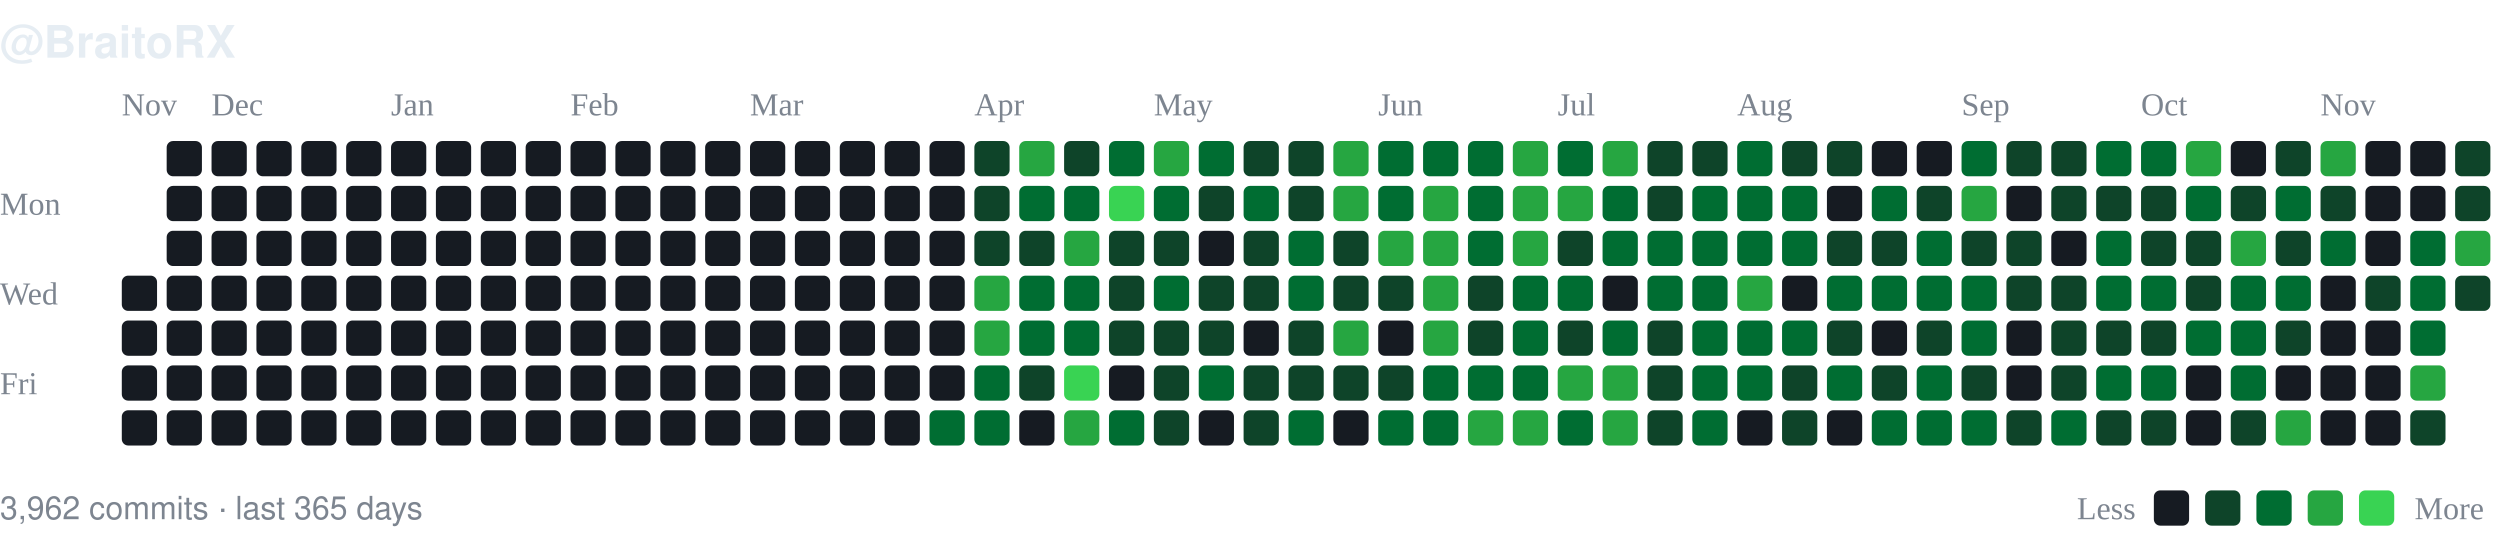
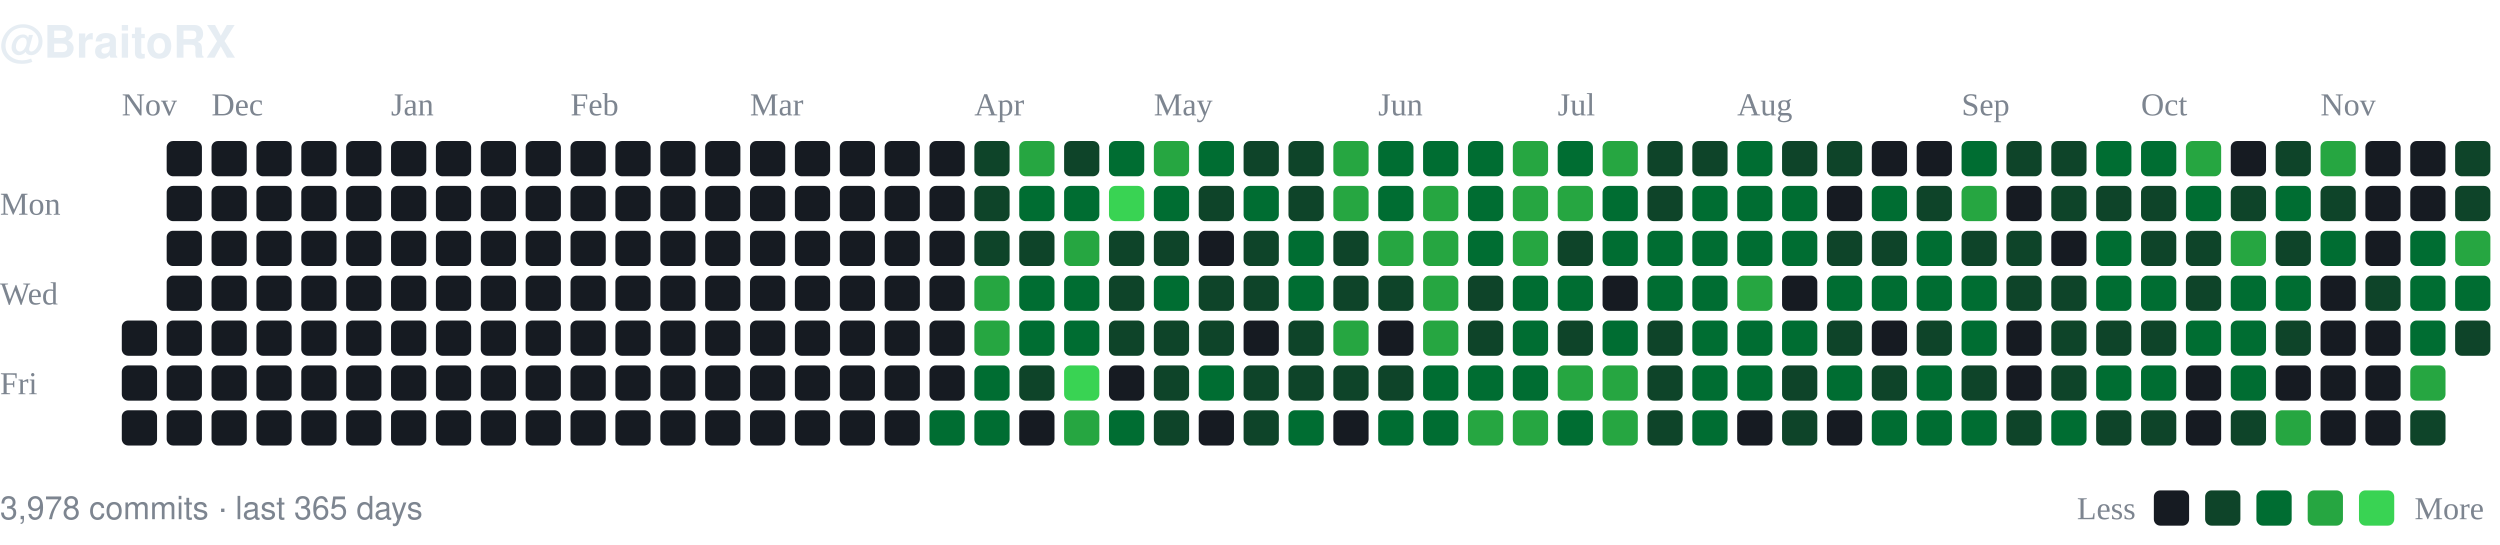
<svg xmlns="http://www.w3.org/2000/svg" width="780" height="170" viewBox="0 0 780 170" role="img">
  <text x="0" y="18" font-size="14" font-weight="600" fill="#e6edf3" font-family="ui-sans-serif,-apple-system,Segoe UI,Helvetica,Arial,sans-serif">@BraitoRX</text>
  <text x="0" y="67" font-size="10" fill="#7d8590">Mon</text>
  <text x="0" y="95" font-size="10" fill="#7d8590">Wed</text>
  <text x="0" y="123" font-size="10" fill="#7d8590">Fri</text>
  <text x="38" y="36" font-size="10" fill="#7d8590">Nov</text>
-   <rect x="38" y="86" width="11" height="11" rx="2" fill="#161b22" />
  <rect x="38" y="100" width="11" height="11" rx="2" fill="#161b22" />
  <rect x="38" y="114" width="11" height="11" rx="2" fill="#161b22" />
  <rect x="38" y="128" width="11" height="11" rx="2" fill="#161b22" />
  <rect x="52" y="44" width="11" height="11" rx="2" fill="#161b22" />
  <rect x="52" y="58" width="11" height="11" rx="2" fill="#161b22" />
  <rect x="52" y="72" width="11" height="11" rx="2" fill="#161b22" />
  <rect x="52" y="86" width="11" height="11" rx="2" fill="#161b22" />
  <rect x="52" y="100" width="11" height="11" rx="2" fill="#161b22" />
  <rect x="52" y="114" width="11" height="11" rx="2" fill="#161b22" />
  <rect x="52" y="128" width="11" height="11" rx="2" fill="#161b22" />
  <text x="66" y="36" font-size="10" fill="#7d8590">Dec</text>
  <rect x="66" y="44" width="11" height="11" rx="2" fill="#161b22" />
  <rect x="66" y="58" width="11" height="11" rx="2" fill="#161b22" />
  <rect x="66" y="72" width="11" height="11" rx="2" fill="#161b22" />
  <rect x="66" y="86" width="11" height="11" rx="2" fill="#161b22" />
  <rect x="66" y="100" width="11" height="11" rx="2" fill="#161b22" />
  <rect x="66" y="114" width="11" height="11" rx="2" fill="#161b22" />
  <rect x="66" y="128" width="11" height="11" rx="2" fill="#161b22" />
  <rect x="80" y="44" width="11" height="11" rx="2" fill="#161b22" />
  <rect x="80" y="58" width="11" height="11" rx="2" fill="#161b22" />
  <rect x="80" y="72" width="11" height="11" rx="2" fill="#161b22" />
  <rect x="80" y="86" width="11" height="11" rx="2" fill="#161b22" />
  <rect x="80" y="100" width="11" height="11" rx="2" fill="#161b22" />
  <rect x="80" y="114" width="11" height="11" rx="2" fill="#161b22" />
  <rect x="80" y="128" width="11" height="11" rx="2" fill="#161b22" />
  <rect x="94" y="44" width="11" height="11" rx="2" fill="#161b22" />
  <rect x="94" y="58" width="11" height="11" rx="2" fill="#161b22" />
  <rect x="94" y="72" width="11" height="11" rx="2" fill="#161b22" />
  <rect x="94" y="86" width="11" height="11" rx="2" fill="#161b22" />
  <rect x="94" y="100" width="11" height="11" rx="2" fill="#161b22" />
  <rect x="94" y="114" width="11" height="11" rx="2" fill="#161b22" />
  <rect x="94" y="128" width="11" height="11" rx="2" fill="#161b22" />
  <rect x="108" y="44" width="11" height="11" rx="2" fill="#161b22" />
  <rect x="108" y="58" width="11" height="11" rx="2" fill="#161b22" />
  <rect x="108" y="72" width="11" height="11" rx="2" fill="#161b22" />
  <rect x="108" y="86" width="11" height="11" rx="2" fill="#161b22" />
  <rect x="108" y="100" width="11" height="11" rx="2" fill="#161b22" />
  <rect x="108" y="114" width="11" height="11" rx="2" fill="#161b22" />
  <rect x="108" y="128" width="11" height="11" rx="2" fill="#161b22" />
  <text x="122" y="36" font-size="10" fill="#7d8590">Jan</text>
  <rect x="122" y="44" width="11" height="11" rx="2" fill="#161b22" />
  <rect x="122" y="58" width="11" height="11" rx="2" fill="#161b22" />
  <rect x="122" y="72" width="11" height="11" rx="2" fill="#161b22" />
  <rect x="122" y="86" width="11" height="11" rx="2" fill="#161b22" />
  <rect x="122" y="100" width="11" height="11" rx="2" fill="#161b22" />
  <rect x="122" y="114" width="11" height="11" rx="2" fill="#161b22" />
  <rect x="122" y="128" width="11" height="11" rx="2" fill="#161b22" />
  <rect x="136" y="44" width="11" height="11" rx="2" fill="#161b22" />
  <rect x="136" y="58" width="11" height="11" rx="2" fill="#161b22" />
  <rect x="136" y="72" width="11" height="11" rx="2" fill="#161b22" />
  <rect x="136" y="86" width="11" height="11" rx="2" fill="#161b22" />
  <rect x="136" y="100" width="11" height="11" rx="2" fill="#161b22" />
  <rect x="136" y="114" width="11" height="11" rx="2" fill="#161b22" />
  <rect x="136" y="128" width="11" height="11" rx="2" fill="#161b22" />
  <rect x="150" y="44" width="11" height="11" rx="2" fill="#161b22" />
  <rect x="150" y="58" width="11" height="11" rx="2" fill="#161b22" />
  <rect x="150" y="72" width="11" height="11" rx="2" fill="#161b22" />
  <rect x="150" y="86" width="11" height="11" rx="2" fill="#161b22" />
  <rect x="150" y="100" width="11" height="11" rx="2" fill="#161b22" />
  <rect x="150" y="114" width="11" height="11" rx="2" fill="#161b22" />
  <rect x="150" y="128" width="11" height="11" rx="2" fill="#161b22" />
  <rect x="164" y="44" width="11" height="11" rx="2" fill="#161b22" />
  <rect x="164" y="58" width="11" height="11" rx="2" fill="#161b22" />
  <rect x="164" y="72" width="11" height="11" rx="2" fill="#161b22" />
  <rect x="164" y="86" width="11" height="11" rx="2" fill="#161b22" />
  <rect x="164" y="100" width="11" height="11" rx="2" fill="#161b22" />
  <rect x="164" y="114" width="11" height="11" rx="2" fill="#161b22" />
  <rect x="164" y="128" width="11" height="11" rx="2" fill="#161b22" />
  <text x="178" y="36" font-size="10" fill="#7d8590">Feb</text>
  <rect x="178" y="44" width="11" height="11" rx="2" fill="#161b22" />
  <rect x="178" y="58" width="11" height="11" rx="2" fill="#161b22" />
  <rect x="178" y="72" width="11" height="11" rx="2" fill="#161b22" />
  <rect x="178" y="86" width="11" height="11" rx="2" fill="#161b22" />
  <rect x="178" y="100" width="11" height="11" rx="2" fill="#161b22" />
  <rect x="178" y="114" width="11" height="11" rx="2" fill="#161b22" />
  <rect x="178" y="128" width="11" height="11" rx="2" fill="#161b22" />
  <rect x="192" y="44" width="11" height="11" rx="2" fill="#161b22" />
  <rect x="192" y="58" width="11" height="11" rx="2" fill="#161b22" />
  <rect x="192" y="72" width="11" height="11" rx="2" fill="#161b22" />
  <rect x="192" y="86" width="11" height="11" rx="2" fill="#161b22" />
  <rect x="192" y="100" width="11" height="11" rx="2" fill="#161b22" />
  <rect x="192" y="114" width="11" height="11" rx="2" fill="#161b22" />
  <rect x="192" y="128" width="11" height="11" rx="2" fill="#161b22" />
  <rect x="206" y="44" width="11" height="11" rx="2" fill="#161b22" />
  <rect x="206" y="58" width="11" height="11" rx="2" fill="#161b22" />
  <rect x="206" y="72" width="11" height="11" rx="2" fill="#161b22" />
  <rect x="206" y="86" width="11" height="11" rx="2" fill="#161b22" />
  <rect x="206" y="100" width="11" height="11" rx="2" fill="#161b22" />
  <rect x="206" y="114" width="11" height="11" rx="2" fill="#161b22" />
  <rect x="206" y="128" width="11" height="11" rx="2" fill="#161b22" />
  <rect x="220" y="44" width="11" height="11" rx="2" fill="#161b22" />
  <rect x="220" y="58" width="11" height="11" rx="2" fill="#161b22" />
  <rect x="220" y="72" width="11" height="11" rx="2" fill="#161b22" />
  <rect x="220" y="86" width="11" height="11" rx="2" fill="#161b22" />
  <rect x="220" y="100" width="11" height="11" rx="2" fill="#161b22" />
  <rect x="220" y="114" width="11" height="11" rx="2" fill="#161b22" />
  <rect x="220" y="128" width="11" height="11" rx="2" fill="#161b22" />
  <text x="234" y="36" font-size="10" fill="#7d8590">Mar</text>
  <rect x="234" y="44" width="11" height="11" rx="2" fill="#161b22" />
  <rect x="234" y="58" width="11" height="11" rx="2" fill="#161b22" />
  <rect x="234" y="72" width="11" height="11" rx="2" fill="#161b22" />
  <rect x="234" y="86" width="11" height="11" rx="2" fill="#161b22" />
  <rect x="234" y="100" width="11" height="11" rx="2" fill="#161b22" />
  <rect x="234" y="114" width="11" height="11" rx="2" fill="#161b22" />
  <rect x="234" y="128" width="11" height="11" rx="2" fill="#161b22" />
  <rect x="248" y="44" width="11" height="11" rx="2" fill="#161b22" />
  <rect x="248" y="58" width="11" height="11" rx="2" fill="#161b22" />
  <rect x="248" y="72" width="11" height="11" rx="2" fill="#161b22" />
  <rect x="248" y="86" width="11" height="11" rx="2" fill="#161b22" />
  <rect x="248" y="100" width="11" height="11" rx="2" fill="#161b22" />
  <rect x="248" y="114" width="11" height="11" rx="2" fill="#161b22" />
  <rect x="248" y="128" width="11" height="11" rx="2" fill="#161b22" />
  <rect x="262" y="44" width="11" height="11" rx="2" fill="#161b22" />
  <rect x="262" y="58" width="11" height="11" rx="2" fill="#161b22" />
  <rect x="262" y="72" width="11" height="11" rx="2" fill="#161b22" />
  <rect x="262" y="86" width="11" height="11" rx="2" fill="#161b22" />
  <rect x="262" y="100" width="11" height="11" rx="2" fill="#161b22" />
  <rect x="262" y="114" width="11" height="11" rx="2" fill="#161b22" />
  <rect x="262" y="128" width="11" height="11" rx="2" fill="#161b22" />
  <rect x="276" y="44" width="11" height="11" rx="2" fill="#161b22" />
  <rect x="276" y="58" width="11" height="11" rx="2" fill="#161b22" />
  <rect x="276" y="72" width="11" height="11" rx="2" fill="#161b22" />
  <rect x="276" y="86" width="11" height="11" rx="2" fill="#161b22" />
  <rect x="276" y="100" width="11" height="11" rx="2" fill="#161b22" />
  <rect x="276" y="114" width="11" height="11" rx="2" fill="#161b22" />
  <rect x="276" y="128" width="11" height="11" rx="2" fill="#161b22" />
  <rect x="290" y="44" width="11" height="11" rx="2" fill="#161b22" />
  <rect x="290" y="58" width="11" height="11" rx="2" fill="#161b22" />
  <rect x="290" y="72" width="11" height="11" rx="2" fill="#161b22" />
  <rect x="290" y="86" width="11" height="11" rx="2" fill="#161b22" />
  <rect x="290" y="100" width="11" height="11" rx="2" fill="#161b22" />
  <rect x="290" y="114" width="11" height="11" rx="2" fill="#161b22" />
  <rect x="290" y="128" width="11" height="11" rx="2" fill="#006d32" />
  <text x="304" y="36" font-size="10" fill="#7d8590">Apr</text>
  <rect x="304" y="44" width="11" height="11" rx="2" fill="#0e4429" />
  <rect x="304" y="58" width="11" height="11" rx="2" fill="#0e4429" />
  <rect x="304" y="72" width="11" height="11" rx="2" fill="#0e4429" />
  <rect x="304" y="86" width="11" height="11" rx="2" fill="#26a641" />
  <rect x="304" y="100" width="11" height="11" rx="2" fill="#26a641" />
  <rect x="304" y="114" width="11" height="11" rx="2" fill="#006d32" />
  <rect x="304" y="128" width="11" height="11" rx="2" fill="#006d32" />
  <rect x="318" y="44" width="11" height="11" rx="2" fill="#26a641" />
  <rect x="318" y="58" width="11" height="11" rx="2" fill="#006d32" />
  <rect x="318" y="72" width="11" height="11" rx="2" fill="#0e4429" />
  <rect x="318" y="86" width="11" height="11" rx="2" fill="#006d32" />
  <rect x="318" y="100" width="11" height="11" rx="2" fill="#006d32" />
  <rect x="318" y="114" width="11" height="11" rx="2" fill="#0e4429" />
  <rect x="318" y="128" width="11" height="11" rx="2" fill="#161b22" />
  <rect x="332" y="44" width="11" height="11" rx="2" fill="#0e4429" />
  <rect x="332" y="58" width="11" height="11" rx="2" fill="#006d32" />
  <rect x="332" y="72" width="11" height="11" rx="2" fill="#26a641" />
  <rect x="332" y="86" width="11" height="11" rx="2" fill="#006d32" />
  <rect x="332" y="100" width="11" height="11" rx="2" fill="#006d32" />
  <rect x="332" y="114" width="11" height="11" rx="2" fill="#39d353" />
  <rect x="332" y="128" width="11" height="11" rx="2" fill="#26a641" />
  <rect x="346" y="44" width="11" height="11" rx="2" fill="#006d32" />
  <rect x="346" y="58" width="11" height="11" rx="2" fill="#39d353" />
  <rect x="346" y="72" width="11" height="11" rx="2" fill="#0e4429" />
  <rect x="346" y="86" width="11" height="11" rx="2" fill="#0e4429" />
  <rect x="346" y="100" width="11" height="11" rx="2" fill="#0e4429" />
  <rect x="346" y="114" width="11" height="11" rx="2" fill="#161b22" />
  <rect x="346" y="128" width="11" height="11" rx="2" fill="#006d32" />
  <text x="360" y="36" font-size="10" fill="#7d8590">May</text>
  <rect x="360" y="44" width="11" height="11" rx="2" fill="#26a641" />
  <rect x="360" y="58" width="11" height="11" rx="2" fill="#006d32" />
  <rect x="360" y="72" width="11" height="11" rx="2" fill="#0e4429" />
  <rect x="360" y="86" width="11" height="11" rx="2" fill="#006d32" />
  <rect x="360" y="100" width="11" height="11" rx="2" fill="#0e4429" />
  <rect x="360" y="114" width="11" height="11" rx="2" fill="#0e4429" />
  <rect x="360" y="128" width="11" height="11" rx="2" fill="#0e4429" />
  <rect x="374" y="44" width="11" height="11" rx="2" fill="#006d32" />
  <rect x="374" y="58" width="11" height="11" rx="2" fill="#0e4429" />
  <rect x="374" y="72" width="11" height="11" rx="2" fill="#161b22" />
  <rect x="374" y="86" width="11" height="11" rx="2" fill="#0e4429" />
  <rect x="374" y="100" width="11" height="11" rx="2" fill="#0e4429" />
  <rect x="374" y="114" width="11" height="11" rx="2" fill="#006d32" />
  <rect x="374" y="128" width="11" height="11" rx="2" fill="#161b22" />
  <rect x="388" y="44" width="11" height="11" rx="2" fill="#0e4429" />
  <rect x="388" y="58" width="11" height="11" rx="2" fill="#006d32" />
  <rect x="388" y="72" width="11" height="11" rx="2" fill="#0e4429" />
  <rect x="388" y="86" width="11" height="11" rx="2" fill="#0e4429" />
  <rect x="388" y="100" width="11" height="11" rx="2" fill="#161b22" />
  <rect x="388" y="114" width="11" height="11" rx="2" fill="#0e4429" />
  <rect x="388" y="128" width="11" height="11" rx="2" fill="#0e4429" />
  <rect x="402" y="44" width="11" height="11" rx="2" fill="#0e4429" />
  <rect x="402" y="58" width="11" height="11" rx="2" fill="#0e4429" />
  <rect x="402" y="72" width="11" height="11" rx="2" fill="#006d32" />
  <rect x="402" y="86" width="11" height="11" rx="2" fill="#006d32" />
  <rect x="402" y="100" width="11" height="11" rx="2" fill="#0e4429" />
  <rect x="402" y="114" width="11" height="11" rx="2" fill="#0e4429" />
  <rect x="402" y="128" width="11" height="11" rx="2" fill="#006d32" />
  <rect x="416" y="44" width="11" height="11" rx="2" fill="#26a641" />
  <rect x="416" y="58" width="11" height="11" rx="2" fill="#26a641" />
  <rect x="416" y="72" width="11" height="11" rx="2" fill="#0e4429" />
  <rect x="416" y="86" width="11" height="11" rx="2" fill="#0e4429" />
  <rect x="416" y="100" width="11" height="11" rx="2" fill="#26a641" />
  <rect x="416" y="114" width="11" height="11" rx="2" fill="#0e4429" />
  <rect x="416" y="128" width="11" height="11" rx="2" fill="#161b22" />
  <text x="430" y="36" font-size="10" fill="#7d8590">Jun</text>
  <rect x="430" y="44" width="11" height="11" rx="2" fill="#006d32" />
  <rect x="430" y="58" width="11" height="11" rx="2" fill="#006d32" />
  <rect x="430" y="72" width="11" height="11" rx="2" fill="#26a641" />
  <rect x="430" y="86" width="11" height="11" rx="2" fill="#0e4429" />
  <rect x="430" y="100" width="11" height="11" rx="2" fill="#161b22" />
  <rect x="430" y="114" width="11" height="11" rx="2" fill="#0e4429" />
  <rect x="430" y="128" width="11" height="11" rx="2" fill="#006d32" />
  <rect x="444" y="44" width="11" height="11" rx="2" fill="#006d32" />
  <rect x="444" y="58" width="11" height="11" rx="2" fill="#26a641" />
  <rect x="444" y="72" width="11" height="11" rx="2" fill="#26a641" />
  <rect x="444" y="86" width="11" height="11" rx="2" fill="#26a641" />
  <rect x="444" y="100" width="11" height="11" rx="2" fill="#26a641" />
  <rect x="444" y="114" width="11" height="11" rx="2" fill="#006d32" />
  <rect x="444" y="128" width="11" height="11" rx="2" fill="#006d32" />
  <rect x="458" y="44" width="11" height="11" rx="2" fill="#006d32" />
  <rect x="458" y="58" width="11" height="11" rx="2" fill="#006d32" />
  <rect x="458" y="72" width="11" height="11" rx="2" fill="#006d32" />
  <rect x="458" y="86" width="11" height="11" rx="2" fill="#0e4429" />
  <rect x="458" y="100" width="11" height="11" rx="2" fill="#0e4429" />
  <rect x="458" y="114" width="11" height="11" rx="2" fill="#006d32" />
  <rect x="458" y="128" width="11" height="11" rx="2" fill="#26a641" />
  <rect x="472" y="44" width="11" height="11" rx="2" fill="#26a641" />
  <rect x="472" y="58" width="11" height="11" rx="2" fill="#26a641" />
  <rect x="472" y="72" width="11" height="11" rx="2" fill="#26a641" />
  <rect x="472" y="86" width="11" height="11" rx="2" fill="#006d32" />
  <rect x="472" y="100" width="11" height="11" rx="2" fill="#006d32" />
  <rect x="472" y="114" width="11" height="11" rx="2" fill="#006d32" />
  <rect x="472" y="128" width="11" height="11" rx="2" fill="#26a641" />
  <text x="486" y="36" font-size="10" fill="#7d8590">Jul</text>
  <rect x="486" y="44" width="11" height="11" rx="2" fill="#006d32" />
  <rect x="486" y="58" width="11" height="11" rx="2" fill="#26a641" />
  <rect x="486" y="72" width="11" height="11" rx="2" fill="#0e4429" />
  <rect x="486" y="86" width="11" height="11" rx="2" fill="#006d32" />
  <rect x="486" y="100" width="11" height="11" rx="2" fill="#0e4429" />
  <rect x="486" y="114" width="11" height="11" rx="2" fill="#26a641" />
  <rect x="486" y="128" width="11" height="11" rx="2" fill="#006d32" />
  <rect x="500" y="44" width="11" height="11" rx="2" fill="#26a641" />
  <rect x="500" y="58" width="11" height="11" rx="2" fill="#006d32" />
  <rect x="500" y="72" width="11" height="11" rx="2" fill="#006d32" />
  <rect x="500" y="86" width="11" height="11" rx="2" fill="#161b22" />
  <rect x="500" y="100" width="11" height="11" rx="2" fill="#006d32" />
  <rect x="500" y="114" width="11" height="11" rx="2" fill="#26a641" />
  <rect x="500" y="128" width="11" height="11" rx="2" fill="#26a641" />
  <rect x="514" y="44" width="11" height="11" rx="2" fill="#0e4429" />
  <rect x="514" y="58" width="11" height="11" rx="2" fill="#0e4429" />
  <rect x="514" y="72" width="11" height="11" rx="2" fill="#006d32" />
  <rect x="514" y="86" width="11" height="11" rx="2" fill="#006d32" />
  <rect x="514" y="100" width="11" height="11" rx="2" fill="#0e4429" />
  <rect x="514" y="114" width="11" height="11" rx="2" fill="#0e4429" />
  <rect x="514" y="128" width="11" height="11" rx="2" fill="#0e4429" />
  <rect x="528" y="44" width="11" height="11" rx="2" fill="#0e4429" />
  <rect x="528" y="58" width="11" height="11" rx="2" fill="#006d32" />
  <rect x="528" y="72" width="11" height="11" rx="2" fill="#006d32" />
  <rect x="528" y="86" width="11" height="11" rx="2" fill="#006d32" />
  <rect x="528" y="100" width="11" height="11" rx="2" fill="#006d32" />
  <rect x="528" y="114" width="11" height="11" rx="2" fill="#006d32" />
  <rect x="528" y="128" width="11" height="11" rx="2" fill="#006d32" />
  <text x="542" y="36" font-size="10" fill="#7d8590">Aug</text>
  <rect x="542" y="44" width="11" height="11" rx="2" fill="#006d32" />
  <rect x="542" y="58" width="11" height="11" rx="2" fill="#006d32" />
  <rect x="542" y="72" width="11" height="11" rx="2" fill="#006d32" />
  <rect x="542" y="86" width="11" height="11" rx="2" fill="#26a641" />
  <rect x="542" y="100" width="11" height="11" rx="2" fill="#006d32" />
  <rect x="542" y="114" width="11" height="11" rx="2" fill="#006d32" />
  <rect x="542" y="128" width="11" height="11" rx="2" fill="#161b22" />
  <rect x="556" y="44" width="11" height="11" rx="2" fill="#0e4429" />
  <rect x="556" y="58" width="11" height="11" rx="2" fill="#006d32" />
  <rect x="556" y="72" width="11" height="11" rx="2" fill="#006d32" />
  <rect x="556" y="86" width="11" height="11" rx="2" fill="#161b22" />
  <rect x="556" y="100" width="11" height="11" rx="2" fill="#006d32" />
  <rect x="556" y="114" width="11" height="11" rx="2" fill="#0e4429" />
  <rect x="556" y="128" width="11" height="11" rx="2" fill="#0e4429" />
  <rect x="570" y="44" width="11" height="11" rx="2" fill="#0e4429" />
  <rect x="570" y="58" width="11" height="11" rx="2" fill="#161b22" />
  <rect x="570" y="72" width="11" height="11" rx="2" fill="#0e4429" />
  <rect x="570" y="86" width="11" height="11" rx="2" fill="#006d32" />
  <rect x="570" y="100" width="11" height="11" rx="2" fill="#0e4429" />
  <rect x="570" y="114" width="11" height="11" rx="2" fill="#006d32" />
  <rect x="570" y="128" width="11" height="11" rx="2" fill="#161b22" />
  <rect x="584" y="44" width="11" height="11" rx="2" fill="#161b22" />
  <rect x="584" y="58" width="11" height="11" rx="2" fill="#006d32" />
  <rect x="584" y="72" width="11" height="11" rx="2" fill="#0e4429" />
  <rect x="584" y="86" width="11" height="11" rx="2" fill="#006d32" />
  <rect x="584" y="100" width="11" height="11" rx="2" fill="#161b22" />
  <rect x="584" y="114" width="11" height="11" rx="2" fill="#0e4429" />
  <rect x="584" y="128" width="11" height="11" rx="2" fill="#006d32" />
  <rect x="598" y="44" width="11" height="11" rx="2" fill="#161b22" />
  <rect x="598" y="58" width="11" height="11" rx="2" fill="#0e4429" />
  <rect x="598" y="72" width="11" height="11" rx="2" fill="#006d32" />
  <rect x="598" y="86" width="11" height="11" rx="2" fill="#006d32" />
  <rect x="598" y="100" width="11" height="11" rx="2" fill="#0e4429" />
  <rect x="598" y="114" width="11" height="11" rx="2" fill="#006d32" />
  <rect x="598" y="128" width="11" height="11" rx="2" fill="#006d32" />
  <text x="612" y="36" font-size="10" fill="#7d8590">Sep</text>
  <rect x="612" y="44" width="11" height="11" rx="2" fill="#006d32" />
  <rect x="612" y="58" width="11" height="11" rx="2" fill="#26a641" />
  <rect x="612" y="72" width="11" height="11" rx="2" fill="#0e4429" />
  <rect x="612" y="86" width="11" height="11" rx="2" fill="#006d32" />
  <rect x="612" y="100" width="11" height="11" rx="2" fill="#006d32" />
  <rect x="612" y="114" width="11" height="11" rx="2" fill="#0e4429" />
  <rect x="612" y="128" width="11" height="11" rx="2" fill="#006d32" />
  <rect x="626" y="44" width="11" height="11" rx="2" fill="#0e4429" />
  <rect x="626" y="58" width="11" height="11" rx="2" fill="#161b22" />
  <rect x="626" y="72" width="11" height="11" rx="2" fill="#0e4429" />
  <rect x="626" y="86" width="11" height="11" rx="2" fill="#0e4429" />
  <rect x="626" y="100" width="11" height="11" rx="2" fill="#161b22" />
  <rect x="626" y="114" width="11" height="11" rx="2" fill="#161b22" />
  <rect x="626" y="128" width="11" height="11" rx="2" fill="#0e4429" />
  <rect x="640" y="44" width="11" height="11" rx="2" fill="#0e4429" />
  <rect x="640" y="58" width="11" height="11" rx="2" fill="#0e4429" />
  <rect x="640" y="72" width="11" height="11" rx="2" fill="#161b22" />
  <rect x="640" y="86" width="11" height="11" rx="2" fill="#0e4429" />
  <rect x="640" y="100" width="11" height="11" rx="2" fill="#0e4429" />
  <rect x="640" y="114" width="11" height="11" rx="2" fill="#0e4429" />
  <rect x="640" y="128" width="11" height="11" rx="2" fill="#006d32" />
  <rect x="654" y="44" width="11" height="11" rx="2" fill="#006d32" />
  <rect x="654" y="58" width="11" height="11" rx="2" fill="#0e4429" />
  <rect x="654" y="72" width="11" height="11" rx="2" fill="#006d32" />
  <rect x="654" y="86" width="11" height="11" rx="2" fill="#006d32" />
  <rect x="654" y="100" width="11" height="11" rx="2" fill="#0e4429" />
  <rect x="654" y="114" width="11" height="11" rx="2" fill="#006d32" />
  <rect x="654" y="128" width="11" height="11" rx="2" fill="#0e4429" />
  <text x="668" y="36" font-size="10" fill="#7d8590">Oct</text>
  <rect x="668" y="44" width="11" height="11" rx="2" fill="#006d32" />
  <rect x="668" y="58" width="11" height="11" rx="2" fill="#0e4429" />
  <rect x="668" y="72" width="11" height="11" rx="2" fill="#0e4429" />
  <rect x="668" y="86" width="11" height="11" rx="2" fill="#006d32" />
  <rect x="668" y="100" width="11" height="11" rx="2" fill="#0e4429" />
  <rect x="668" y="114" width="11" height="11" rx="2" fill="#006d32" />
  <rect x="668" y="128" width="11" height="11" rx="2" fill="#0e4429" />
  <rect x="682" y="44" width="11" height="11" rx="2" fill="#26a641" />
  <rect x="682" y="58" width="11" height="11" rx="2" fill="#006d32" />
  <rect x="682" y="72" width="11" height="11" rx="2" fill="#0e4429" />
  <rect x="682" y="86" width="11" height="11" rx="2" fill="#0e4429" />
  <rect x="682" y="100" width="11" height="11" rx="2" fill="#006d32" />
  <rect x="682" y="114" width="11" height="11" rx="2" fill="#161b22" />
  <rect x="682" y="128" width="11" height="11" rx="2" fill="#161b22" />
  <rect x="696" y="44" width="11" height="11" rx="2" fill="#161b22" />
  <rect x="696" y="58" width="11" height="11" rx="2" fill="#0e4429" />
  <rect x="696" y="72" width="11" height="11" rx="2" fill="#26a641" />
  <rect x="696" y="86" width="11" height="11" rx="2" fill="#006d32" />
  <rect x="696" y="100" width="11" height="11" rx="2" fill="#006d32" />
  <rect x="696" y="114" width="11" height="11" rx="2" fill="#006d32" />
  <rect x="696" y="128" width="11" height="11" rx="2" fill="#0e4429" />
  <rect x="710" y="44" width="11" height="11" rx="2" fill="#0e4429" />
  <rect x="710" y="58" width="11" height="11" rx="2" fill="#006d32" />
  <rect x="710" y="72" width="11" height="11" rx="2" fill="#0e4429" />
  <rect x="710" y="86" width="11" height="11" rx="2" fill="#006d32" />
  <rect x="710" y="100" width="11" height="11" rx="2" fill="#0e4429" />
  <rect x="710" y="114" width="11" height="11" rx="2" fill="#161b22" />
  <rect x="710" y="128" width="11" height="11" rx="2" fill="#26a641" />
  <text x="724" y="36" font-size="10" fill="#7d8590">Nov</text>
  <rect x="724" y="44" width="11" height="11" rx="2" fill="#26a641" />
  <rect x="724" y="58" width="11" height="11" rx="2" fill="#0e4429" />
  <rect x="724" y="72" width="11" height="11" rx="2" fill="#006d32" />
  <rect x="724" y="86" width="11" height="11" rx="2" fill="#161b22" />
  <rect x="724" y="100" width="11" height="11" rx="2" fill="#161b22" />
  <rect x="724" y="114" width="11" height="11" rx="2" fill="#161b22" />
  <rect x="724" y="128" width="11" height="11" rx="2" fill="#161b22" />
  <rect x="738" y="44" width="11" height="11" rx="2" fill="#161b22" />
  <rect x="738" y="58" width="11" height="11" rx="2" fill="#161b22" />
  <rect x="738" y="72" width="11" height="11" rx="2" fill="#161b22" />
  <rect x="738" y="86" width="11" height="11" rx="2" fill="#0e4429" />
  <rect x="738" y="100" width="11" height="11" rx="2" fill="#161b22" />
  <rect x="738" y="114" width="11" height="11" rx="2" fill="#161b22" />
  <rect x="738" y="128" width="11" height="11" rx="2" fill="#161b22" />
  <rect x="752" y="44" width="11" height="11" rx="2" fill="#161b22" />
  <rect x="752" y="58" width="11" height="11" rx="2" fill="#161b22" />
  <rect x="752" y="72" width="11" height="11" rx="2" fill="#006d32" />
  <rect x="752" y="86" width="11" height="11" rx="2" fill="#006d32" />
  <rect x="752" y="100" width="11" height="11" rx="2" fill="#006d32" />
  <rect x="752" y="114" width="11" height="11" rx="2" fill="#26a641" />
  <rect x="752" y="128" width="11" height="11" rx="2" fill="#0e4429" />
  <rect x="766" y="44" width="11" height="11" rx="2" fill="#0e4429" />
  <rect x="766" y="58" width="11" height="11" rx="2" fill="#0e4429" />
  <rect x="766" y="72" width="11" height="11" rx="2" fill="#26a641" />
-   <rect x="766" y="86" width="11" height="11" rx="2" fill="#0e4429" />
+   <rect x="766" y="86" width="11" height="11" rx="2" fill="#006d32" />
+   <rect x="766" y="100" width="11" height="11" rx="2" fill="#0e4429" />
  <text x="648" y="162" font-size="10" fill="#7d8590">Less</text>
  <rect x="672" y="153" width="11" height="11" rx="2" fill="#161b22" />
  <rect x="688" y="153" width="11" height="11" rx="2" fill="#0e4429" />
  <rect x="704" y="153" width="11" height="11" rx="2" fill="#006d32" />
  <rect x="720" y="153" width="11" height="11" rx="2" fill="#26a641" />
  <rect x="736" y="153" width="11" height="11" rx="2" fill="#39d353" />
  <text x="775" y="162" font-size="10" fill="#7d8590" text-anchor="end">More</text>
-   <text x="0" y="162" font-size="10" fill="#7d8590" font-family="ui-sans-serif,-apple-system,Segoe UI,Helvetica,Arial,sans-serif">3,962 commits · last 365 days</text>
+   <text x="0" y="162" font-size="10" fill="#7d8590" font-family="ui-sans-serif,-apple-system,Segoe UI,Helvetica,Arial,sans-serif">3,978 commits · last 365 days</text>
</svg>
